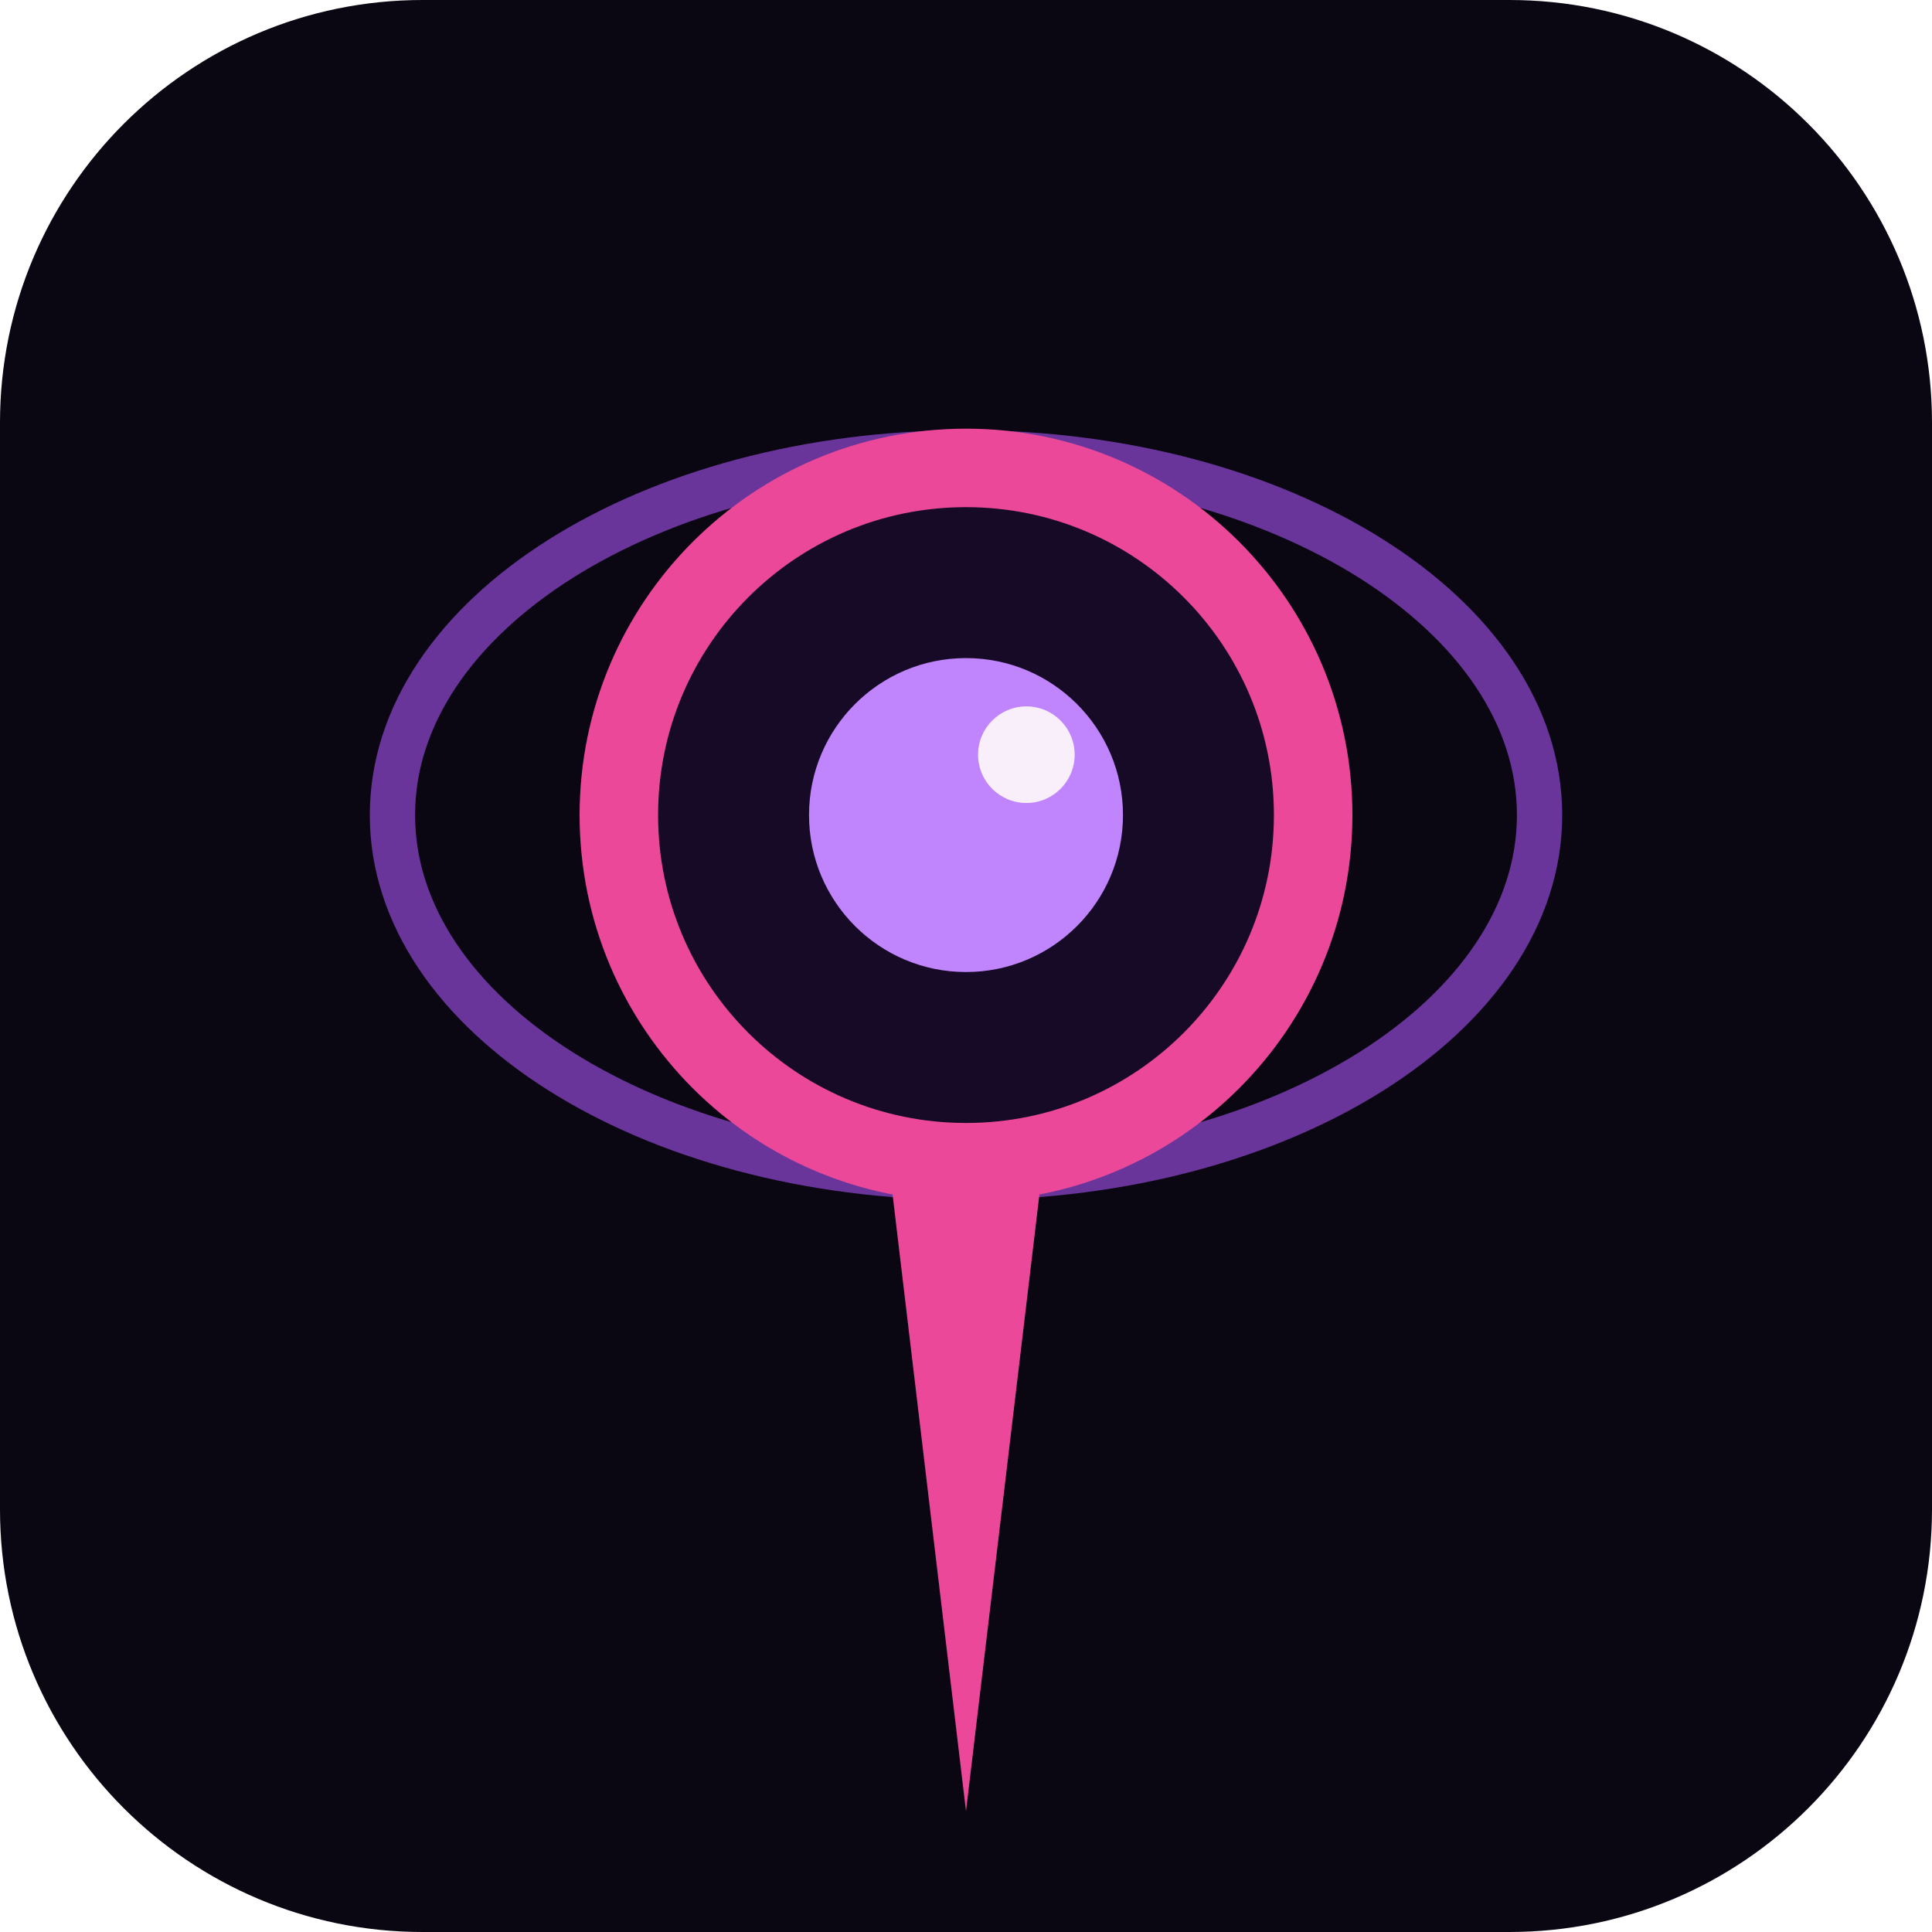
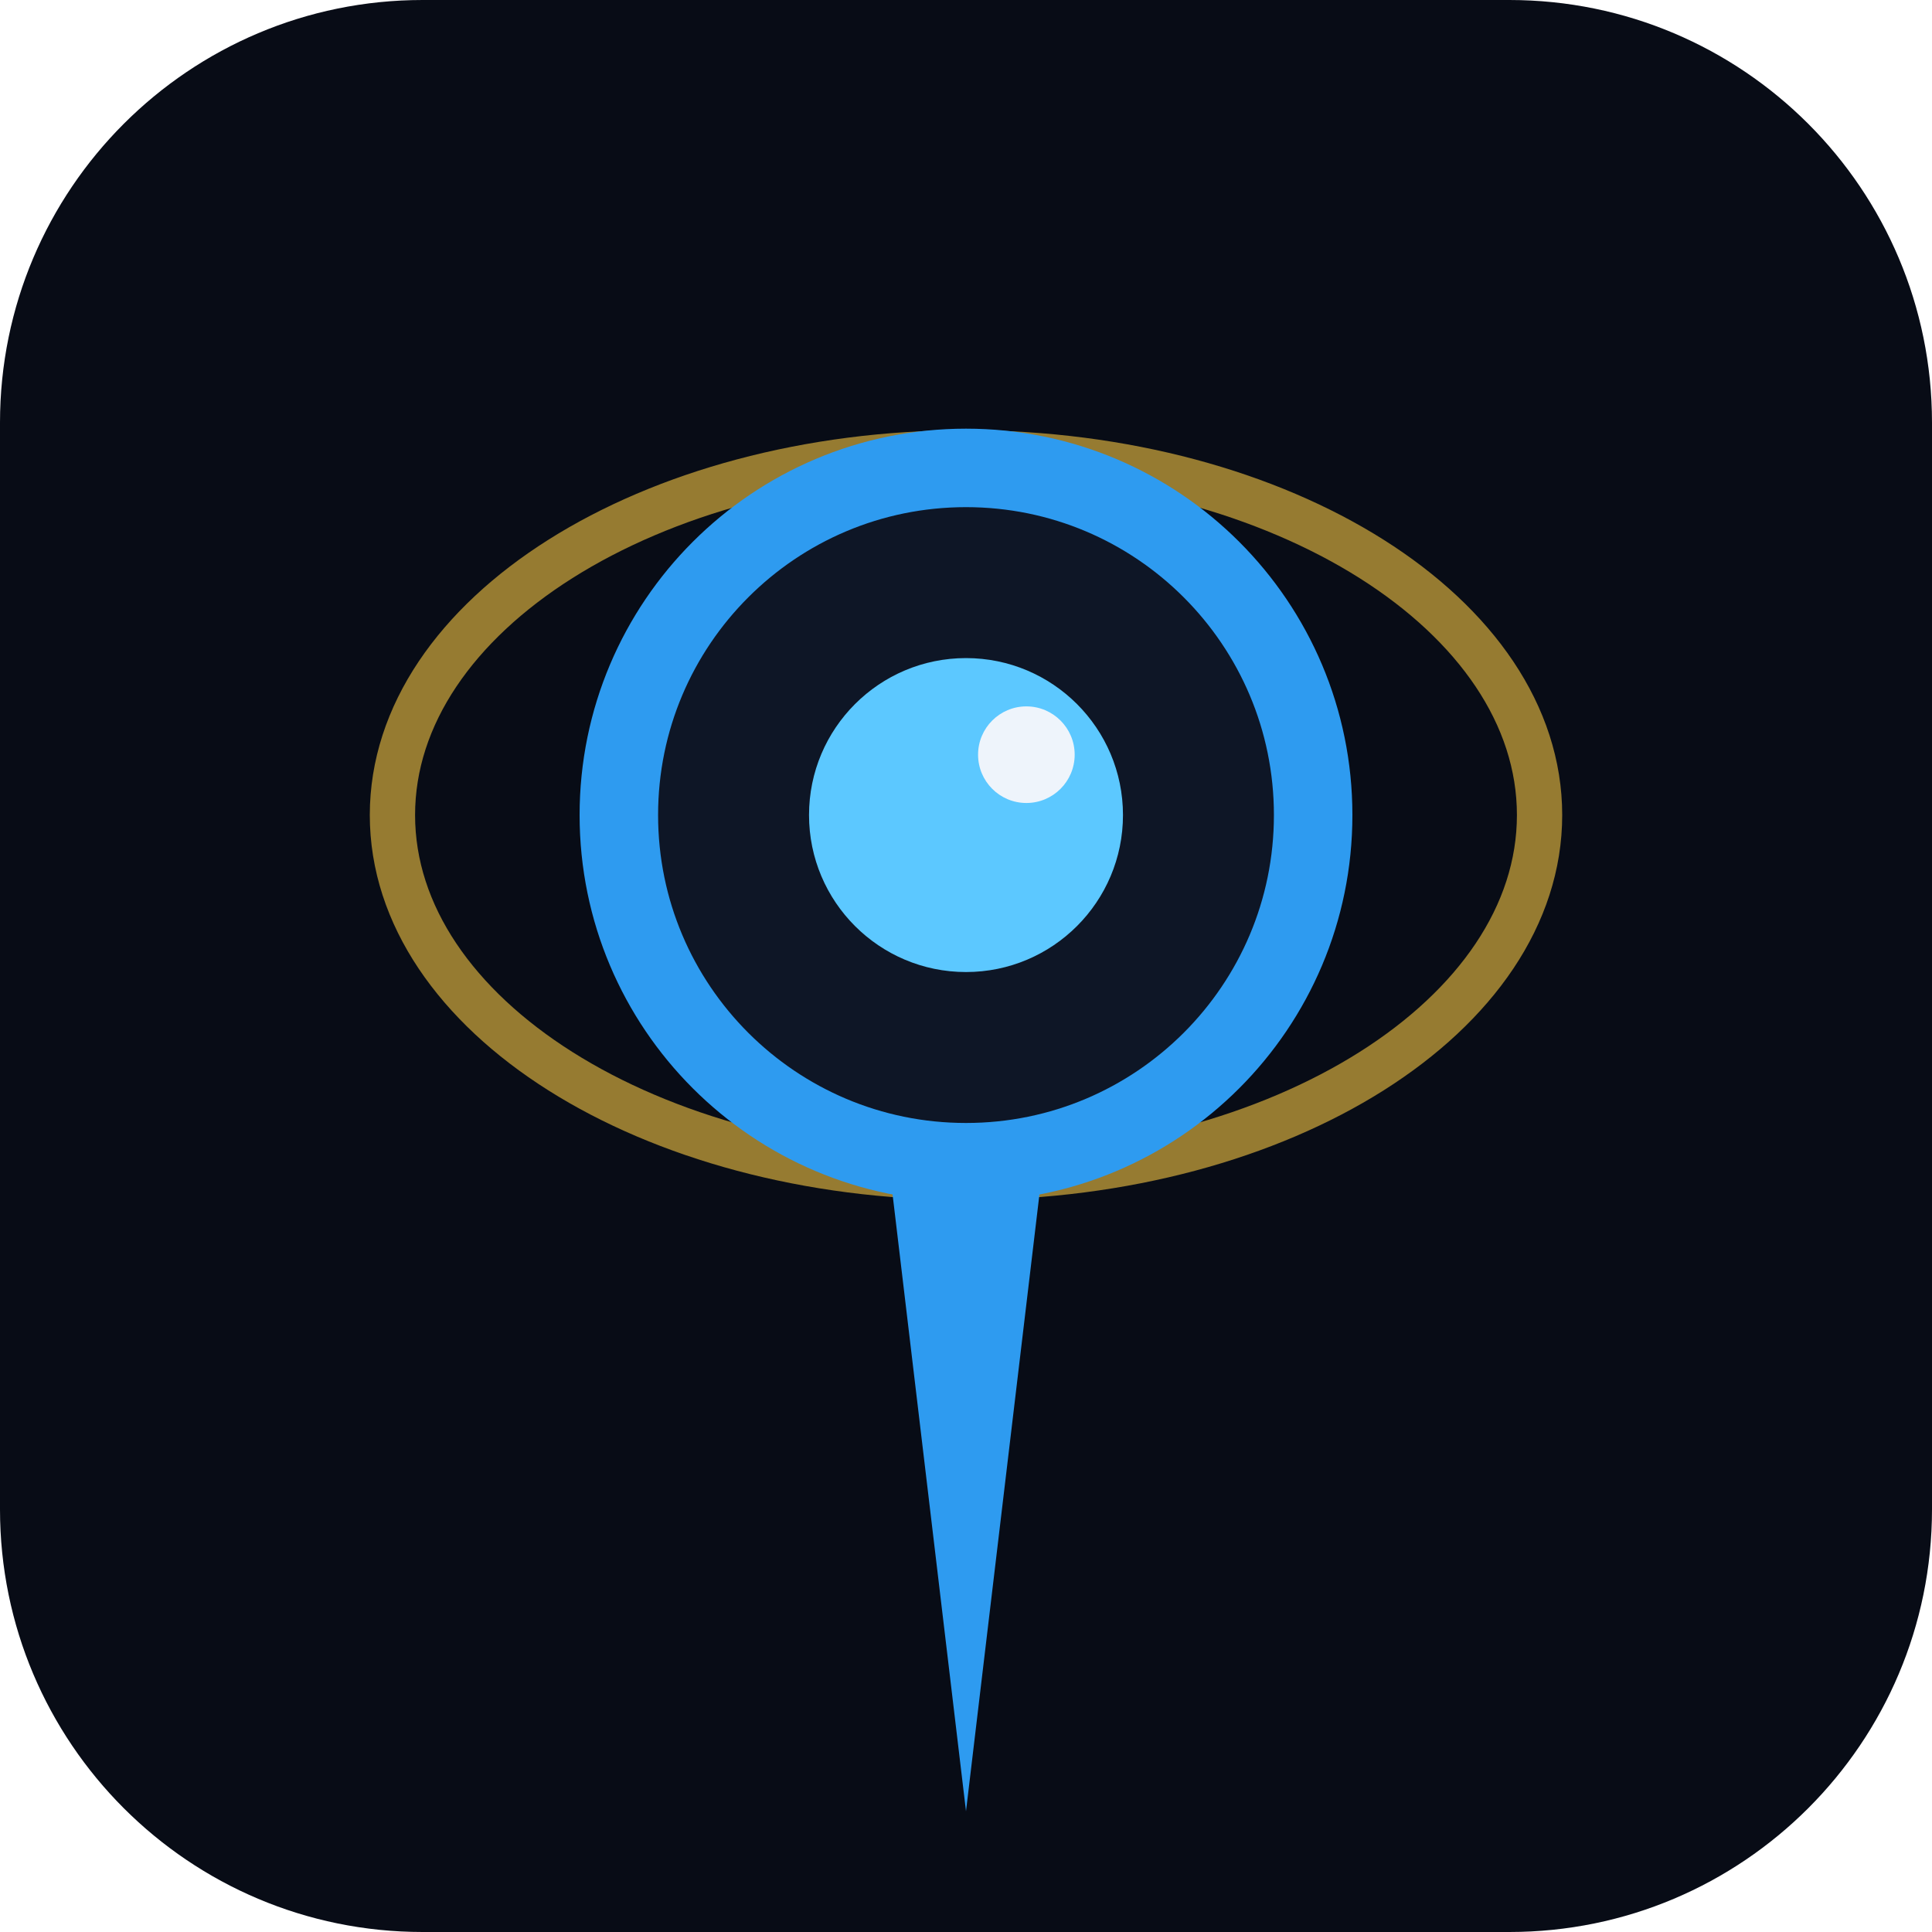
<svg xmlns="http://www.w3.org/2000/svg" viewBox="0 0 64 64">
-   <rect width="64" height="64" rx="14" fill="#0a0612" />
-   <ellipse cx="32" cy="27" rx="19" ry="12" fill="none" stroke="#a855f7" stroke-width="1.5" opacity="0.6" />
-   <circle cx="32" cy="27" r="11.5" fill="#170a26" />
-   <circle cx="32" cy="27" r="11.5" fill="none" stroke="#ec4899" stroke-width="2.6" />
-   <circle cx="32" cy="27" r="5.2" fill="#c084fc" />
-   <circle cx="34" cy="25" r="1.6" fill="#f8effb" />
-   <path d="M29.5 39 L32 60 L34.5 39 Z" fill="#ec4899" />
+   <rect width="64" height="64" rx="14" fill="#080c16" />
+   <ellipse cx="32" cy="27" rx="19" ry="12" fill="none" stroke="#f5c542" stroke-width="1.5" opacity="0.6" />
+   <circle cx="32" cy="27" r="11.5" fill="#0e1626" />
+   <circle cx="32" cy="27" r="11.5" fill="none" stroke="#2e9bf0" stroke-width="2.6" />
+   <circle cx="32" cy="27" r="5.2" fill="#5cc8ff" />
+   <circle cx="34" cy="25" r="1.6" fill="#eef4fb" />
+   <path d="M29.5 39 L32 60 L34.5 39 Z" fill="#2e9bf0" />
</svg>
